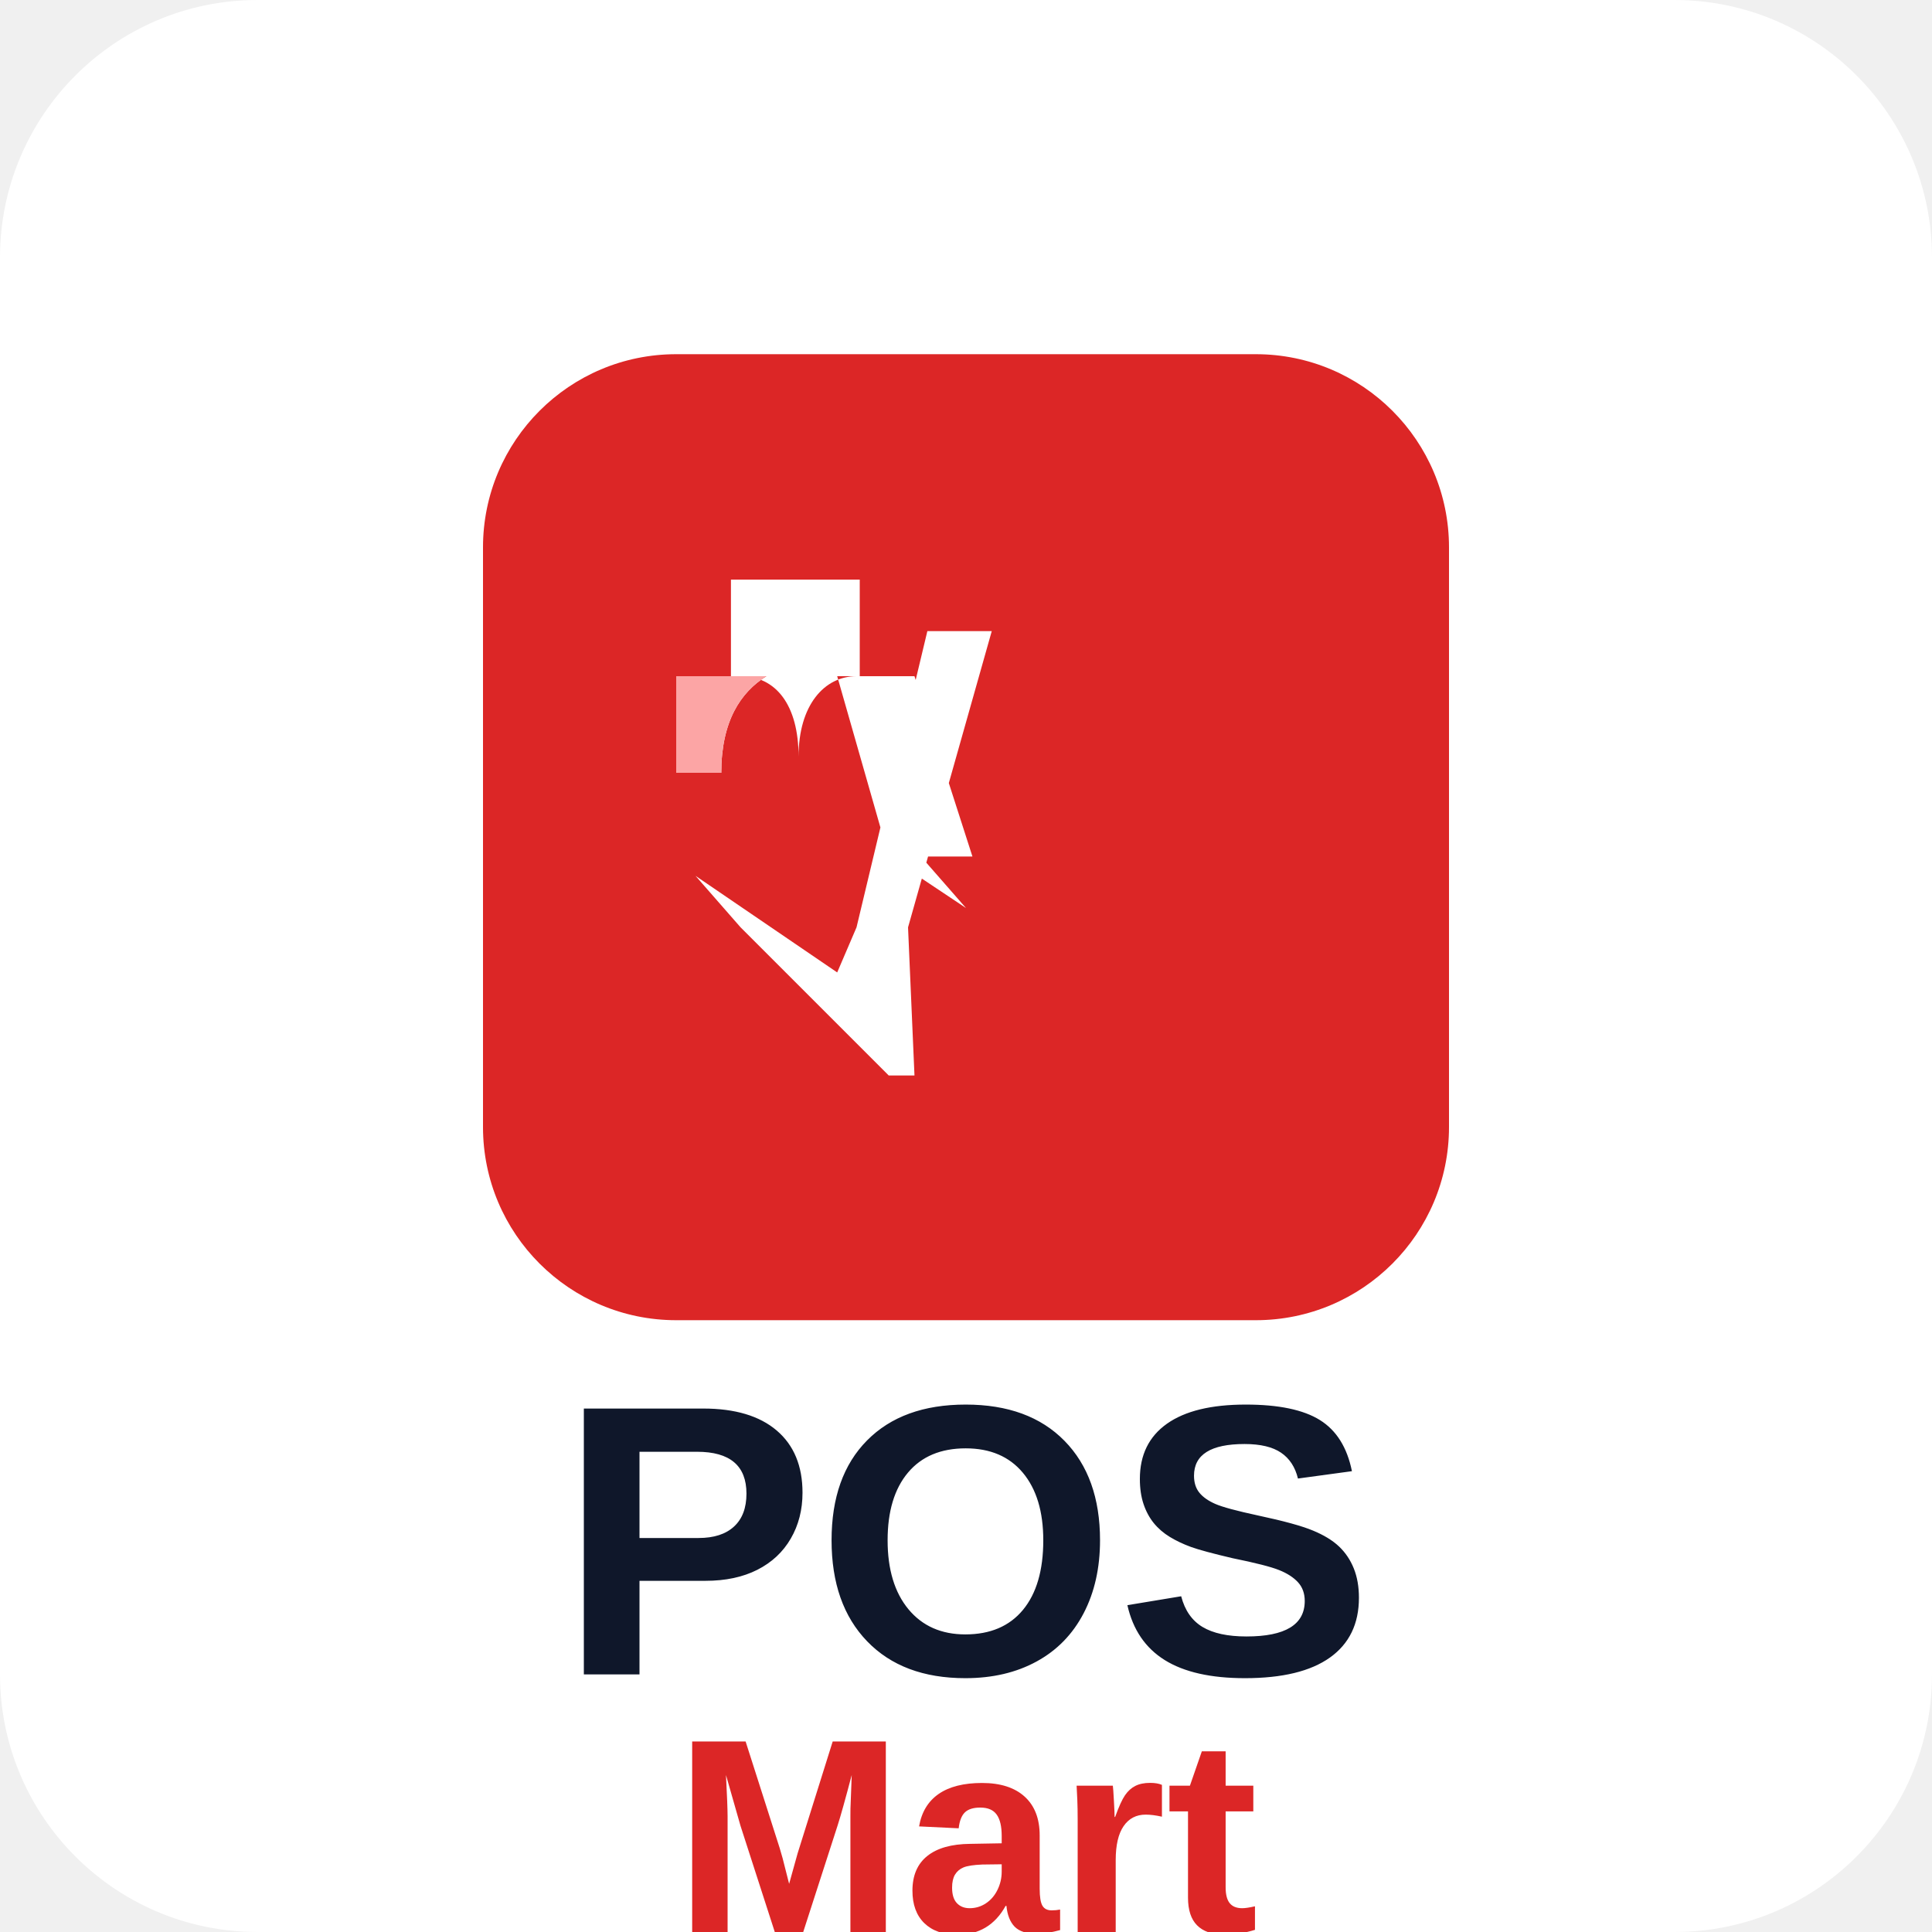
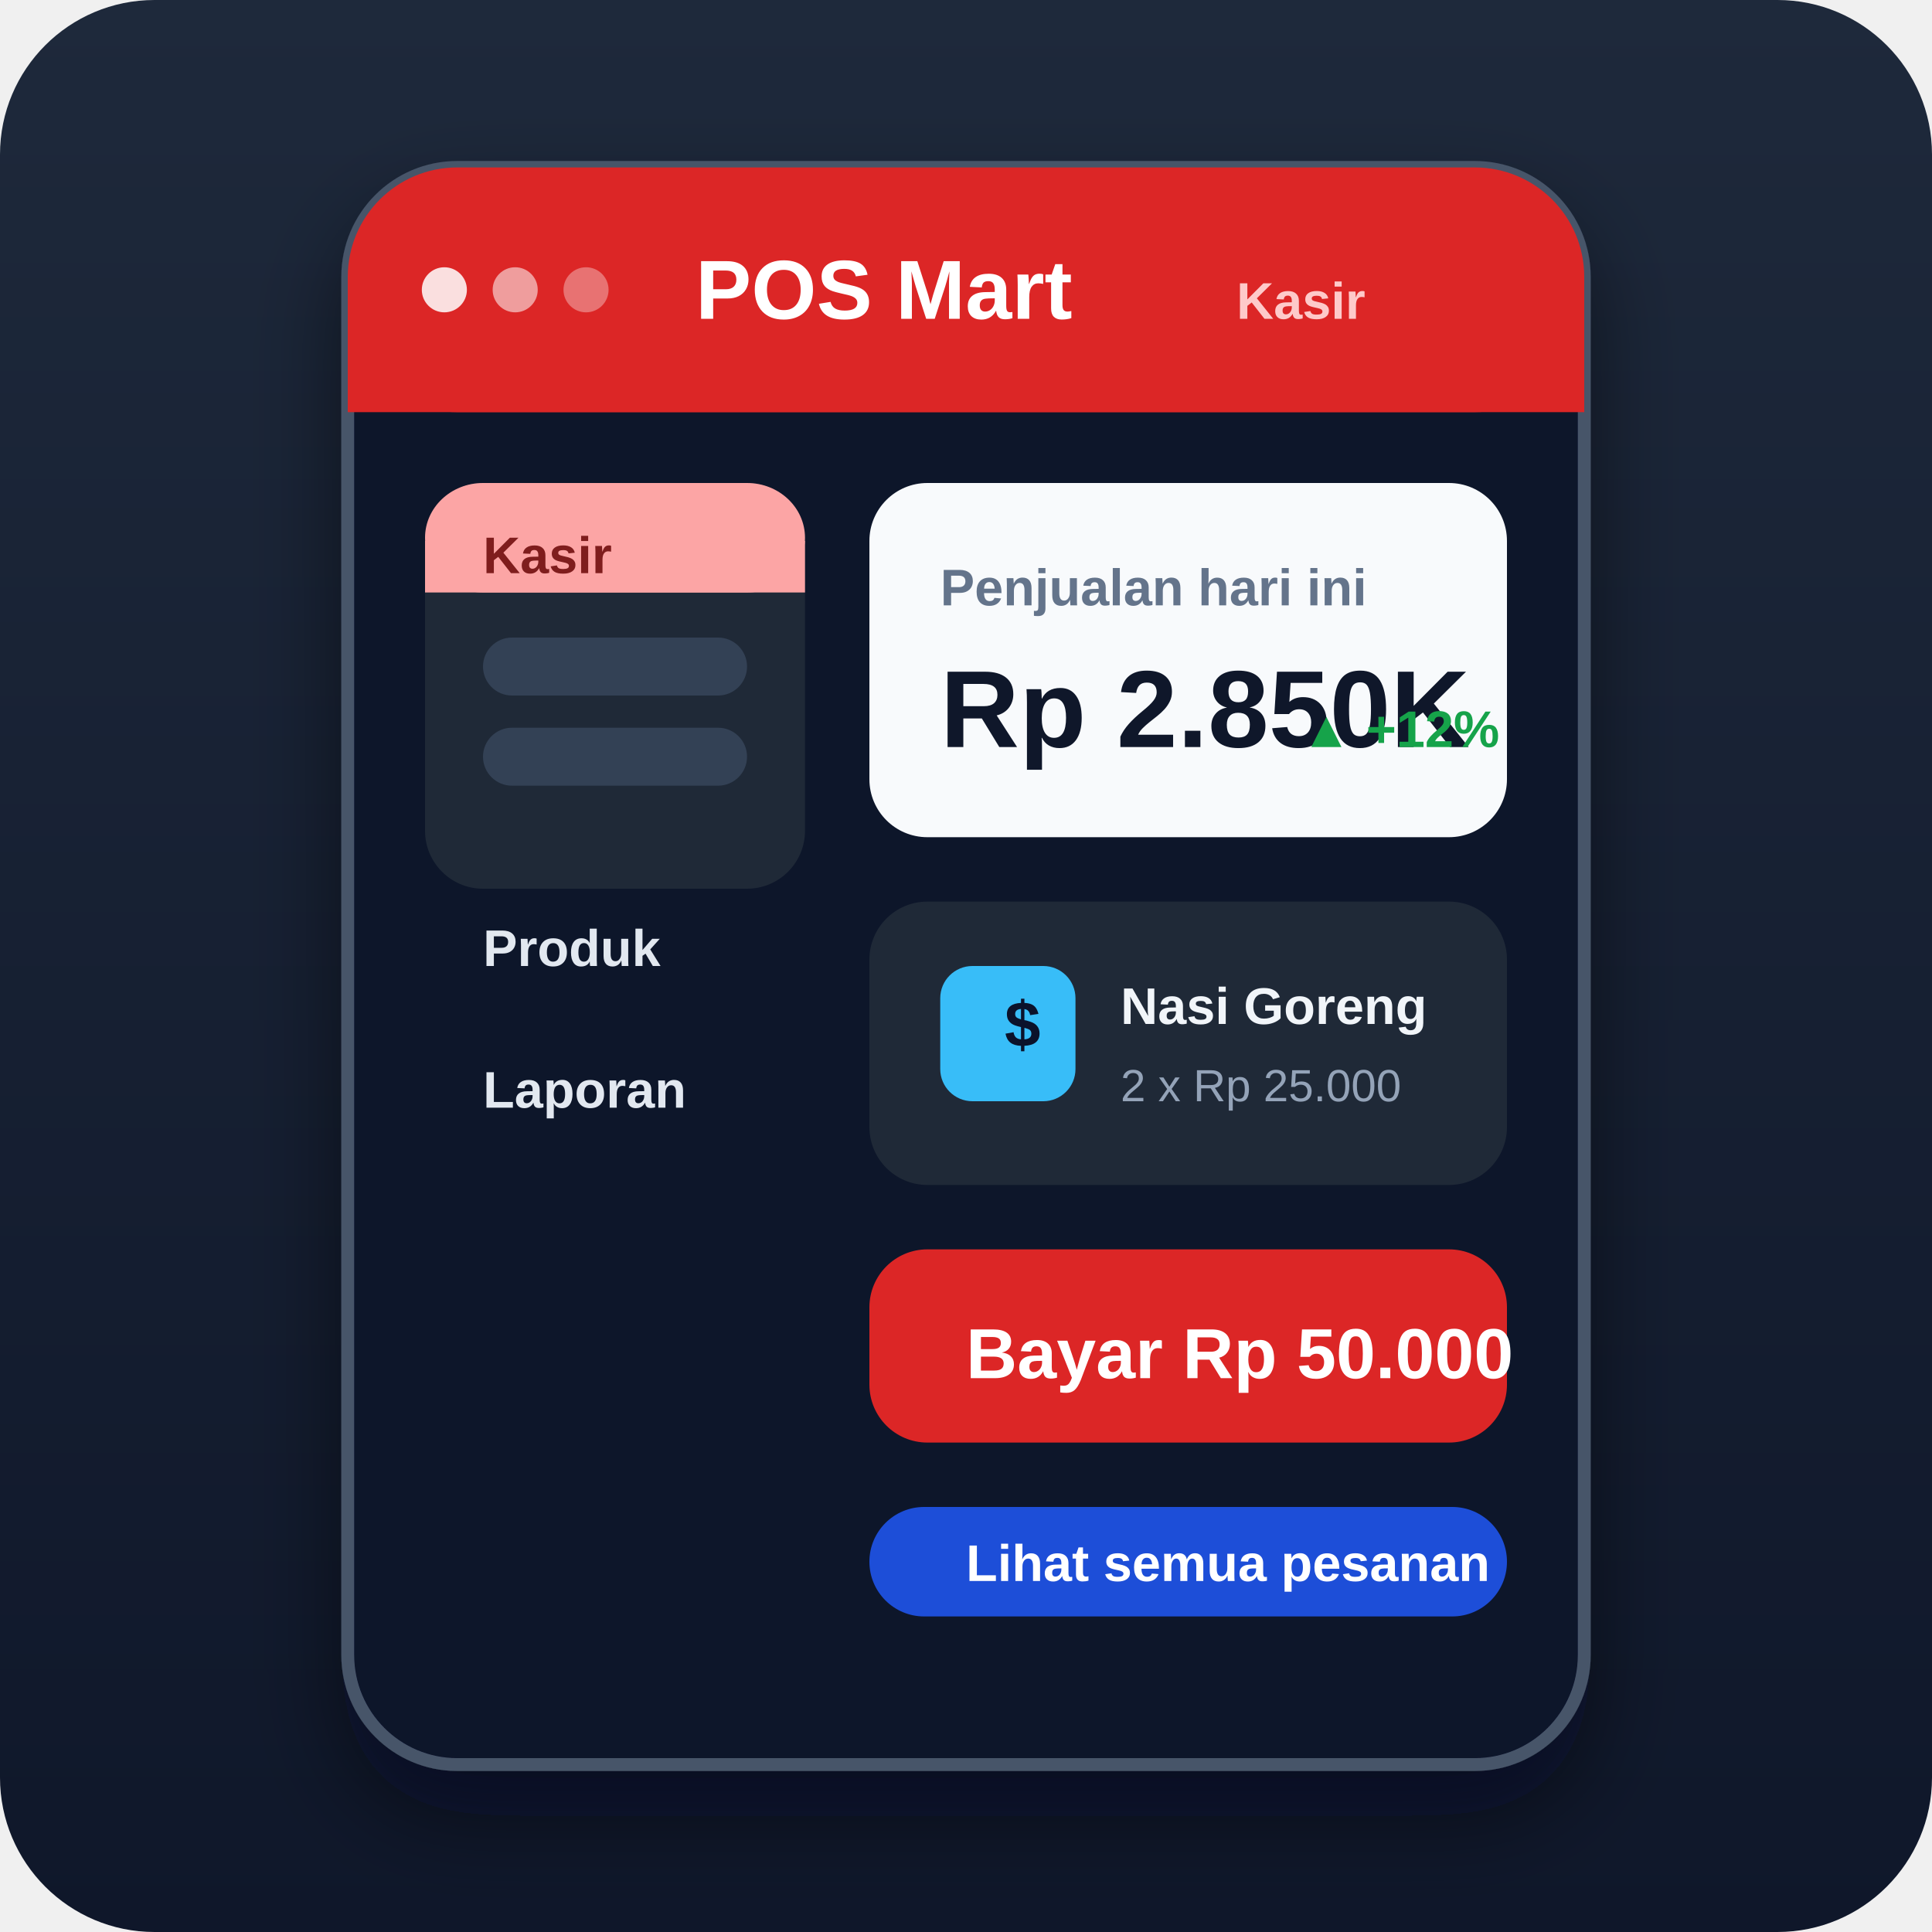
<svg xmlns="http://www.w3.org/2000/svg" viewBox="0 0 600 600" role="img" aria-labelledby="title desc">
-   <rect width="600" height="600" rx="80" fill="#ffffff" />
-   <rect x="150" y="110" width="300" height="300" rx="60" fill="#dc2626" />
-   <path d="M238 210h-28v30h14c0-16 6-25 14-30zm28 0c-10 0-18 9-18 25 0-16-7-25-18-25h-3v-30h40v30zm36 56l-18-56h-24l16 56 24 16-14-16zm-20 22l26-92h-20l-22 92-6 14-44-30 14 16 46 46h8z" fill="#ffffff" />
-   <path d="M238 210h-28v30h14c0-16 6-25 14-30z" fill="#fca5a5" />
-   <text x="300" y="520" text-anchor="middle" fill="#0f172a" font-family="Arial, sans-serif" font-size="120" font-weight="800">POS</text>
-   <text x="300" y="600" text-anchor="middle" fill="#dc2626" font-family="Arial, sans-serif" font-size="86" font-weight="800">Mart</text>
+   <defs>
+     <linearGradient id="bg" x1="0" y1="0" x2="0" y2="1">
+       <stop offset="0" stop-color="#1e293b" />
+       <stop offset="1" stop-color="#0f172a" />
+     </linearGradient>
+     <filter id="shadow" x="-30%" y="-30%" width="160%" height="160%">
+       <feDropShadow dx="0" dy="14" stdDeviation="14" flood-color="#020617" flood-opacity=".5" />
+     </filter>
+   </defs>
+   <rect width="600" height="600" rx="48" fill="url(#bg)" />
+   <rect x="108" y="52" width="384" height="496" rx="34" fill="#0b122b" stroke="#475569" stroke-width="4" filter="url(#shadow)" />
+   <rect x="108" y="52" width="384" height="76" rx="34" fill="#dc2626" />
+   <rect x="108" y="86" width="384" height="42" fill="#dc2626" />
+   <circle cx="138" cy="90" r="7" fill="#fff" opacity=".85" />
+   <circle cx="160" cy="90" r="7" fill="#fff" opacity=".55" />
+   <circle cx="182" cy="90" r="7" fill="#fff" opacity=".35" />
+   <text x="216" y="99" fill="#fff" font-family="Arial, sans-serif" font-size="26" font-weight="800">POS Mart</text>
+   <text x="384" y="99" fill="#fecaca" font-family="Arial, sans-serif" font-size="16" font-weight="700">Kasir</text>
+   <rect x="132" y="150" width="118" height="126" rx="18" fill="#1f2937" />
+   <rect x="132" y="150" width="118" height="34" rx="18" fill="#fca5a5" />
+   <rect x="132" y="168" width="118" height="16" fill="#fca5a5" />
+   <text x="150" y="178" fill="#7f1d1d" font-family="Arial, sans-serif" font-size="16" font-weight="800">Kasir</text>
+   <rect x="150" y="198" width="82" height="18" rx="9" fill="#334155" />
+   <rect x="150" y="226" width="82" height="18" rx="9" fill="#334155" />
+   <text x="150" y="300" width="82" height="18" fill="#e2e8f0" font-family="Arial, sans-serif" font-size="16" font-weight="700">Produk</text>
+   <text x="150" y="344" width="82" height="18" fill="#e2e8f0" font-family="Arial, sans-serif" font-size="16" font-weight="700">Laporan</text>
+   <rect x="270" y="150" width="198" height="110" rx="18" fill="#f8fafc" />
+   <text x="292" y="188" fill="#64748b" font-family="Arial, sans-serif" font-size="16" font-weight="700">Penjualan hari ini</text>
+   <text x="292" y="232" fill="#0f172a" font-family="Arial, sans-serif" font-size="34" font-weight="800">Rp 2.850K</text>
+   <text x="404" y="232" fill="#16a34a" font-family="Arial, sans-serif" font-size="16" font-weight="700">▲ +12%</text>
+   <rect x="270" y="280" width="198" height="88" rx="18" fill="#1f2937" />
+   <rect x="292" y="300" width="42" height="42" rx="10" fill="#38bdf8" />
+   <text x="312" y="325" fill="#0b122b" font-family="Arial, sans-serif" font-size="20" font-weight="800">$</text>
+   <text x="348" y="318" fill="#f1f5f9" font-family="Arial, sans-serif" font-size="16" font-weight="700">Nasi Goreng</text>
+   <text x="348" y="342" fill="#94a3b8" font-family="Arial, sans-serif" font-size="14">2 x Rp 25.000</text>
+   <rect x="270" y="388" width="198" height="60" rx="18" fill="#dc2626" />
+   <text x="300" y="428" fill="#fff" font-family="Arial, sans-serif" font-size="22" font-weight="800">Bayar Rp 50.000</text>
+   <rect x="270" y="468" width="198" height="34" rx="17" fill="#1d4ed8" />
+   <text x="300" y="491" fill="#fff" font-family="Arial, sans-serif" font-size="16" font-weight="700">Lihat semua pesanan</text>
</svg>
